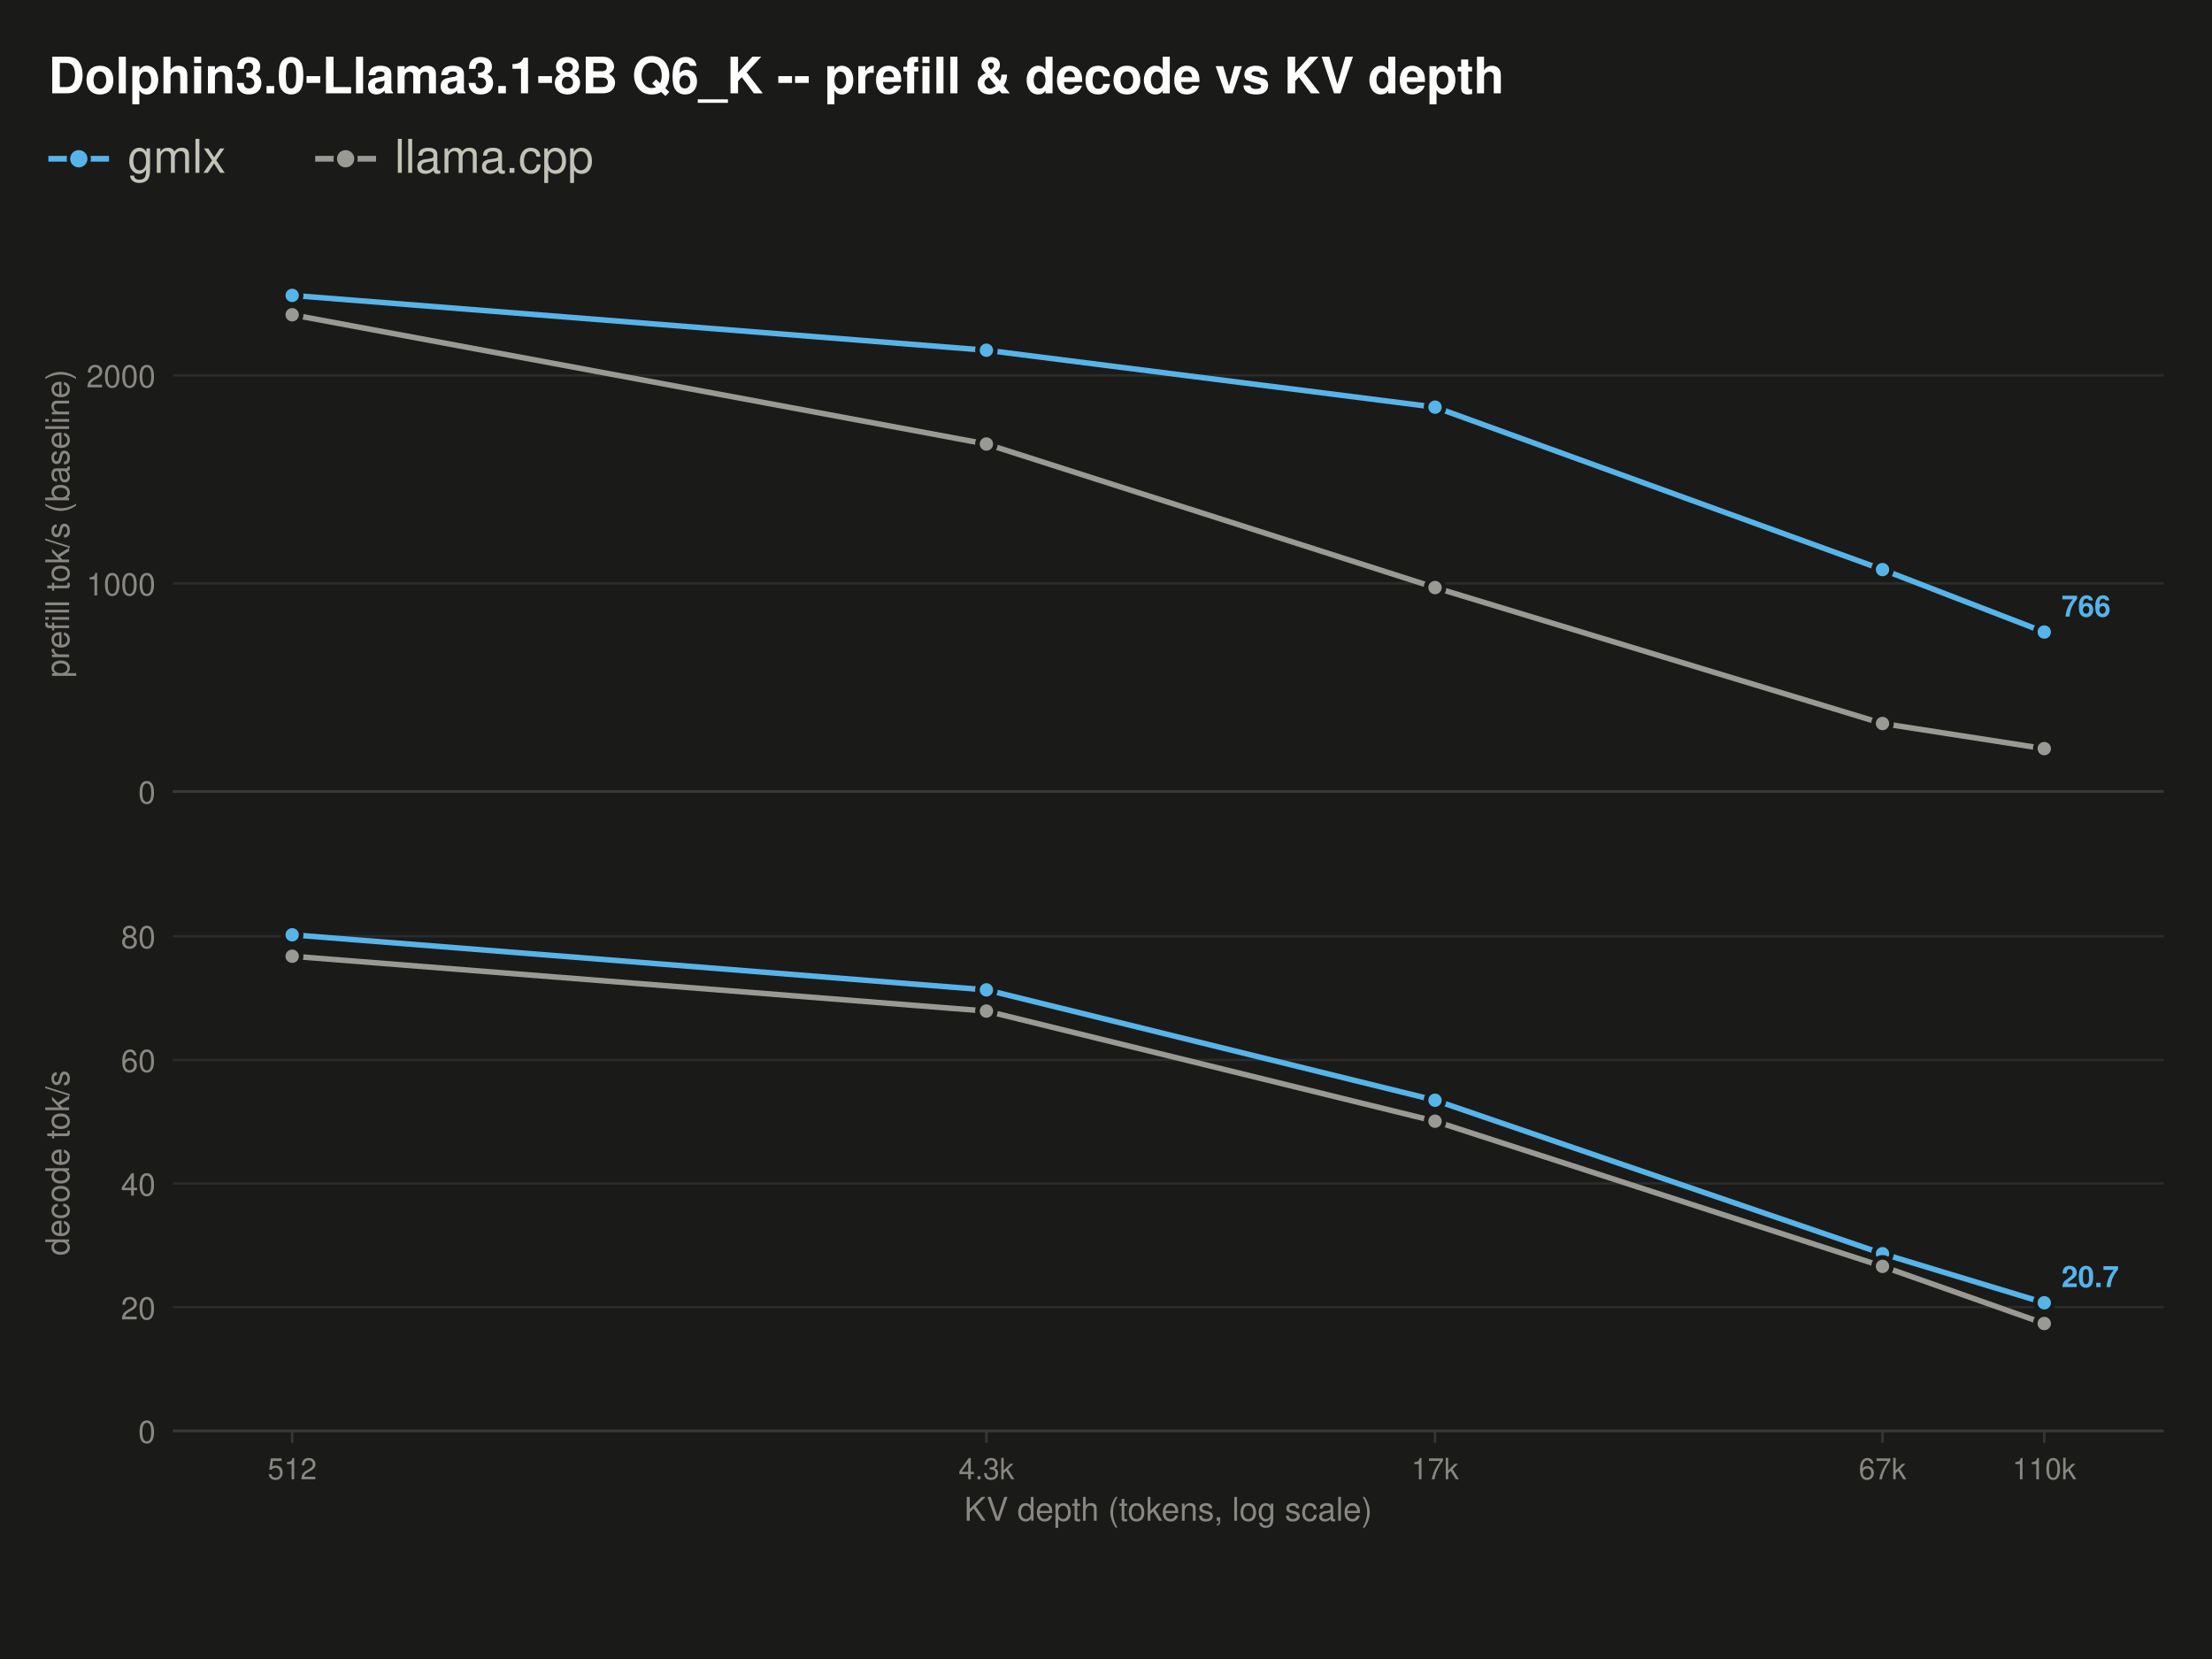
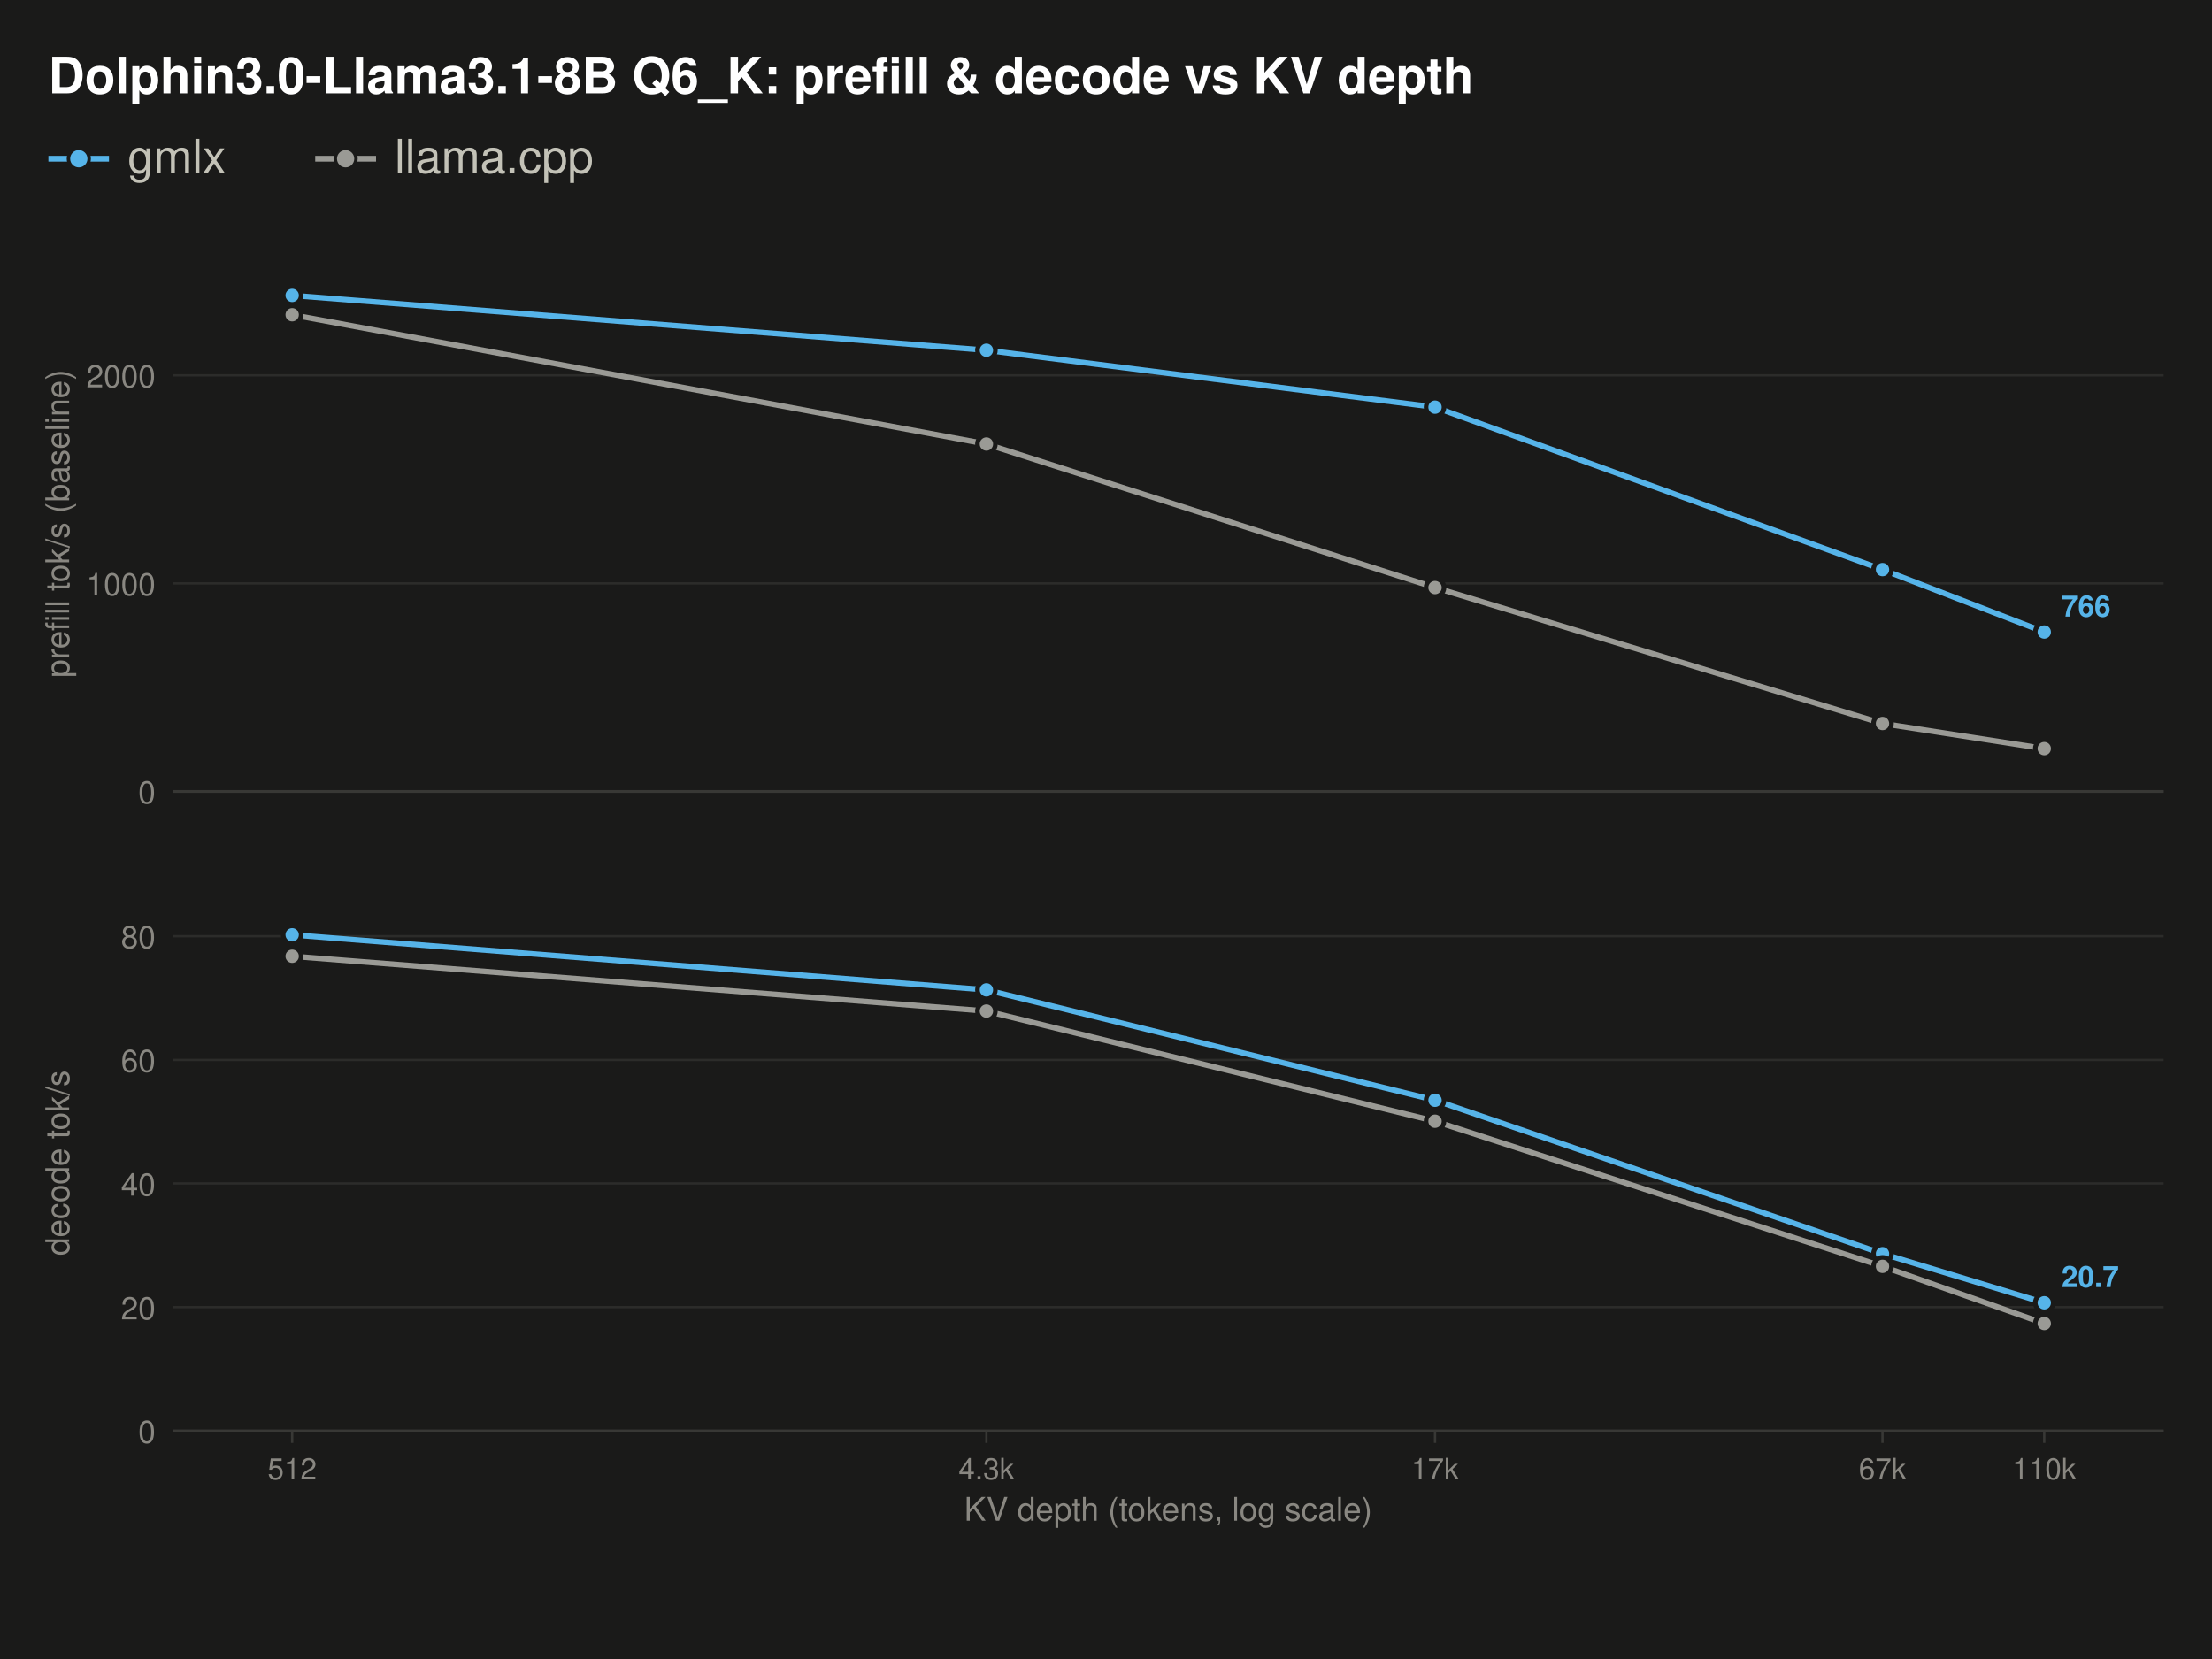
<svg xmlns="http://www.w3.org/2000/svg" width="960" height="720" viewBox="0 0 960 720" font-family="system-ui, -apple-system, 'Segoe UI', Helvetica, Arial, sans-serif">
  <rect x="0" y="0" width="960" height="720" fill="#1a1a19" />
-   <text x="21.0" y="40.5" font-size="21.8" fill="#ffffff" font-weight="600">Dolphin3.0-Llama3.1-8B Q6_K -- prefill &amp; decode vs KV depth</text>
+   <text x="21.0" y="40.5" font-size="21.8" fill="#ffffff" font-weight="600">Dolphin3.0-Llama3.1-8B Q6_K: prefill &amp; decode vs KV depth</text>
  <line x1="21.0" y1="68.9" x2="47.3" y2="68.9" stroke="#56b4e9" stroke-width="2.5" />
  <circle cx="34.2" cy="68.9" r="4.5" fill="#56b4e9" stroke="#1a1a19" stroke-width="1.5" />
  <text x="55.4" y="75.0" font-size="20.2" fill="#c3c2b7">gmlx</text>
  <line x1="136.8" y1="68.9" x2="163.2" y2="68.9" stroke="#9a9a95" stroke-width="2.5" />
  <circle cx="150.0" cy="68.9" r="4.5" fill="#9a9a95" stroke="#1a1a19" stroke-width="1.5" />
  <text x="171.3" y="75.0" font-size="20.2" fill="#c3c2b7">llama.cpp</text>
  <line x1="75.0" y1="343.5" x2="939.0" y2="343.5" stroke="#2c2c2a" stroke-width="1.0" />
  <text x="67.5" y="348.7" font-size="13.5" fill="#898781" text-anchor="end" style="font-variant-numeric: tabular-nums">0</text>
  <line x1="75.0" y1="253.2" x2="939.0" y2="253.2" stroke="#2c2c2a" stroke-width="1.0" />
  <text x="67.5" y="258.4" font-size="13.5" fill="#898781" text-anchor="end" style="font-variant-numeric: tabular-nums">1000</text>
  <line x1="75.0" y1="162.9" x2="939.0" y2="162.9" stroke="#2c2c2a" stroke-width="1.0" />
  <text x="67.5" y="168.1" font-size="13.5" fill="#898781" text-anchor="end" style="font-variant-numeric: tabular-nums">2000</text>
  <line x1="75.0" y1="343.5" x2="939.0" y2="343.5" stroke="#383835" stroke-width="1.2" />
  <line x1="126.8" y1="343.5" x2="126.8" y2="343.5" stroke="#383835" stroke-width="1.0" />
  <line x1="428.1" y1="343.5" x2="428.1" y2="343.5" stroke="#383835" stroke-width="1.0" />
  <line x1="622.8" y1="343.5" x2="622.8" y2="343.5" stroke="#383835" stroke-width="1.0" />
  <line x1="817.0" y1="343.5" x2="817.0" y2="343.5" stroke="#383835" stroke-width="1.0" />
  <line x1="887.2" y1="343.5" x2="887.2" y2="343.5" stroke="#383835" stroke-width="1.0" />
  <path d="M126.8,128.2 L428.1,152.0 L622.8,176.7 L817.0,247.2 L887.2,274.3" fill="none" stroke="#56b4e9" stroke-width="2.4" stroke-linejoin="round" stroke-linecap="round" />
  <circle cx="126.8" cy="128.2" r="3.9" fill="#56b4e9" stroke="#1a1a19" stroke-width="2.0" />
  <circle cx="428.1" cy="152.0" r="3.9" fill="#56b4e9" stroke="#1a1a19" stroke-width="2.0" />
  <circle cx="622.8" cy="176.7" r="3.9" fill="#56b4e9" stroke="#1a1a19" stroke-width="2.0" />
  <circle cx="817.0" cy="247.2" r="3.9" fill="#56b4e9" stroke="#1a1a19" stroke-width="2.0" />
  <circle cx="887.2" cy="274.3" r="3.9" fill="#56b4e9" stroke="#1a1a19" stroke-width="2.0" />
  <text x="894.7" y="267.6" font-size="12.8" fill="#56b4e9" font-weight="600" style="font-variant-numeric: tabular-nums">766</text>
  <path d="M126.8,136.6 L428.1,192.7 L622.8,255.0 L817.0,314.0 L887.2,324.9" fill="none" stroke="#9a9a95" stroke-width="2.4" stroke-linejoin="round" stroke-linecap="round" />
  <circle cx="126.8" cy="136.6" r="3.9" fill="#9a9a95" stroke="#1a1a19" stroke-width="2.0" />
  <circle cx="428.1" cy="192.7" r="3.9" fill="#9a9a95" stroke="#1a1a19" stroke-width="2.0" />
  <circle cx="622.8" cy="255.0" r="3.9" fill="#9a9a95" stroke="#1a1a19" stroke-width="2.0" />
  <circle cx="817.0" cy="314.0" r="3.9" fill="#9a9a95" stroke="#1a1a19" stroke-width="2.0" />
  <circle cx="887.2" cy="324.9" r="3.9" fill="#9a9a95" stroke="#1a1a19" stroke-width="2.0" />
  <text x="30.0" y="227.2" font-size="14.2" fill="#898781" text-anchor="middle" transform="rotate(-90.0 30.0 227.2)">prefill tok/s (baseline)</text>
  <line x1="75.0" y1="621.0" x2="939.0" y2="621.0" stroke="#2c2c2a" stroke-width="1.0" />
  <text x="67.5" y="626.2" font-size="13.5" fill="#898781" text-anchor="end" style="font-variant-numeric: tabular-nums">0</text>
  <line x1="75.0" y1="567.3" x2="939.0" y2="567.3" stroke="#2c2c2a" stroke-width="1.0" />
  <text x="67.5" y="572.6" font-size="13.5" fill="#898781" text-anchor="end" style="font-variant-numeric: tabular-nums">20</text>
  <line x1="75.0" y1="513.6" x2="939.0" y2="513.6" stroke="#2c2c2a" stroke-width="1.0" />
  <text x="67.5" y="518.9" font-size="13.5" fill="#898781" text-anchor="end" style="font-variant-numeric: tabular-nums">40</text>
  <line x1="75.0" y1="460.0" x2="939.0" y2="460.0" stroke="#2c2c2a" stroke-width="1.0" />
  <text x="67.5" y="465.2" font-size="13.5" fill="#898781" text-anchor="end" style="font-variant-numeric: tabular-nums">60</text>
  <line x1="75.0" y1="406.3" x2="939.0" y2="406.3" stroke="#2c2c2a" stroke-width="1.0" />
  <text x="67.5" y="411.5" font-size="13.5" fill="#898781" text-anchor="end" style="font-variant-numeric: tabular-nums">80</text>
  <line x1="75.0" y1="621.0" x2="939.0" y2="621.0" stroke="#383835" stroke-width="1.2" />
  <line x1="126.8" y1="621.0" x2="126.8" y2="626.2" stroke="#383835" stroke-width="1.0" />
  <text x="126.8" y="642.0" font-size="12.8" fill="#898781" text-anchor="middle" style="font-variant-numeric: tabular-nums">512</text>
  <line x1="428.1" y1="621.0" x2="428.1" y2="626.2" stroke="#383835" stroke-width="1.0" />
  <text x="428.1" y="642.0" font-size="12.8" fill="#898781" text-anchor="middle" style="font-variant-numeric: tabular-nums">4.3k</text>
  <line x1="622.8" y1="621.0" x2="622.8" y2="626.2" stroke="#383835" stroke-width="1.0" />
  <text x="622.8" y="642.0" font-size="12.8" fill="#898781" text-anchor="middle" style="font-variant-numeric: tabular-nums">17k</text>
  <line x1="817.0" y1="621.0" x2="817.0" y2="626.2" stroke="#383835" stroke-width="1.0" />
  <text x="817.0" y="642.0" font-size="12.8" fill="#898781" text-anchor="middle" style="font-variant-numeric: tabular-nums">67k</text>
  <line x1="887.2" y1="621.0" x2="887.2" y2="626.2" stroke="#383835" stroke-width="1.0" />
  <text x="887.2" y="642.0" font-size="12.8" fill="#898781" text-anchor="middle" style="font-variant-numeric: tabular-nums">110k</text>
  <path d="M126.8,405.7 L428.1,429.6 L622.8,477.5 L817.0,544.1 L887.2,565.4" fill="none" stroke="#56b4e9" stroke-width="2.4" stroke-linejoin="round" stroke-linecap="round" />
  <circle cx="126.8" cy="405.7" r="3.9" fill="#56b4e9" stroke="#1a1a19" stroke-width="2.0" />
  <circle cx="428.1" cy="429.6" r="3.9" fill="#56b4e9" stroke="#1a1a19" stroke-width="2.0" />
  <circle cx="622.8" cy="477.5" r="3.9" fill="#56b4e9" stroke="#1a1a19" stroke-width="2.0" />
  <circle cx="817.0" cy="544.1" r="3.9" fill="#56b4e9" stroke="#1a1a19" stroke-width="2.0" />
  <circle cx="887.2" cy="565.4" r="3.9" fill="#56b4e9" stroke="#1a1a19" stroke-width="2.0" />
  <text x="894.7" y="558.6" font-size="12.8" fill="#56b4e9" font-weight="600" style="font-variant-numeric: tabular-nums">20.7</text>
  <path d="M126.8,415.0 L428.1,438.8 L622.8,486.6 L817.0,549.6 L887.2,574.4" fill="none" stroke="#9a9a95" stroke-width="2.4" stroke-linejoin="round" stroke-linecap="round" />
  <circle cx="126.8" cy="415.0" r="3.9" fill="#9a9a95" stroke="#1a1a19" stroke-width="2.0" />
  <circle cx="428.1" cy="438.8" r="3.9" fill="#9a9a95" stroke="#1a1a19" stroke-width="2.0" />
  <circle cx="622.8" cy="486.6" r="3.9" fill="#9a9a95" stroke="#1a1a19" stroke-width="2.0" />
  <circle cx="817.0" cy="549.6" r="3.9" fill="#9a9a95" stroke="#1a1a19" stroke-width="2.0" />
  <circle cx="887.2" cy="574.4" r="3.9" fill="#9a9a95" stroke="#1a1a19" stroke-width="2.0" />
  <text x="30.0" y="504.7" font-size="14.2" fill="#898781" text-anchor="middle" transform="rotate(-90.0 30.0 504.7)">decode tok/s</text>
  <text x="507.0" y="660.0" font-size="14.2" fill="#898781" text-anchor="middle">KV depth (tokens, log scale)</text>
</svg>
